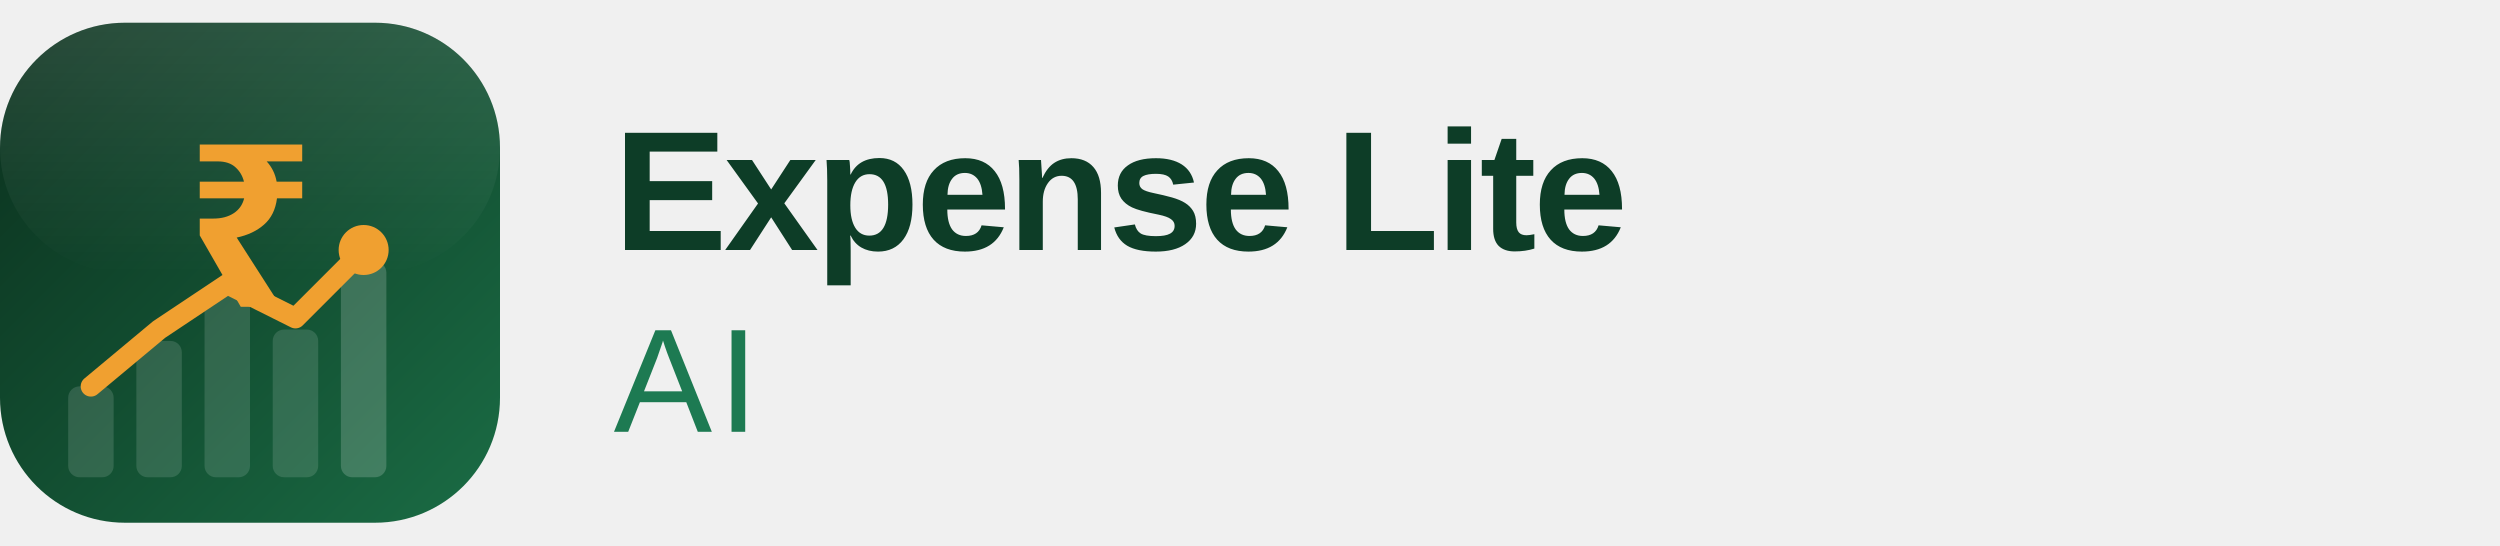
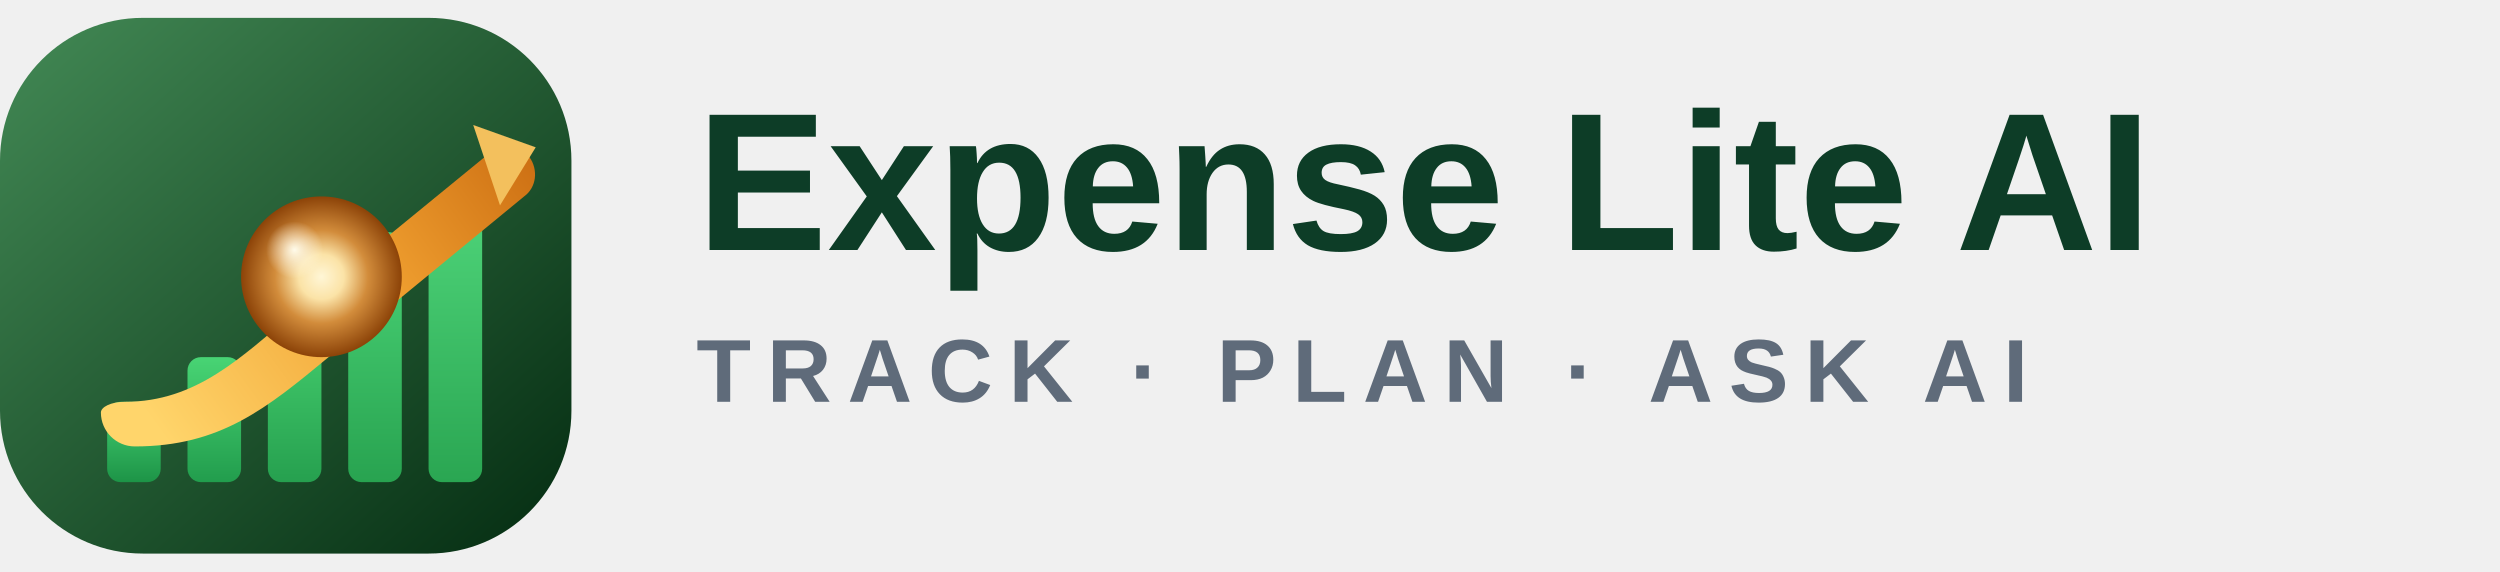
- <svg xmlns="http://www.w3.org/2000/svg" viewBox="0 0 220 48" fill="none">
+ <svg xmlns="http://www.w3.org/2000/svg" viewBox="0 0 280 64" fill="none">
  <defs>
-     <linearGradient id="iconGrad" x1="0" y1="0" x2="44" y2="44" gradientUnits="userSpaceOnUse">
-       <stop stop-color="#0A2E1C" />
-       <stop offset="1" stop-color="#1A6B44" />
+     <linearGradient id="bg" x1="8" y1="2" x2="62" y2="62" gradientUnits="userSpaceOnUse">
+       <stop stop-color="#3F8451" />
+       <stop offset="1" stop-color="#052D12" />
    </linearGradient>
-     <linearGradient id="gloss" x1="0" y1="0" x2="0" y2="1">
-       <stop stop-color="white" stop-opacity="0.12" />
-       <stop offset="1" stop-color="white" stop-opacity="0" />
+     <linearGradient id="bar1" x1="17" y1="45" x2="17" y2="54" gradientUnits="userSpaceOnUse">
+       <stop stop-color="#44CF72" />
+       <stop offset="1" stop-color="#1D9447" />
    </linearGradient>
+     <linearGradient id="bar2" x1="25" y1="40" x2="25" y2="54" gradientUnits="userSpaceOnUse">
+       <stop stop-color="#48D474" />
+       <stop offset="1" stop-color="#229D4D" />
+     </linearGradient>
+     <linearGradient id="bar3" x1="34" y1="34" x2="34" y2="54" gradientUnits="userSpaceOnUse">
+       <stop stop-color="#49D472" />
+       <stop offset="1" stop-color="#26A04F" />
+     </linearGradient>
+     <linearGradient id="bar4" x1="43" y1="26" x2="43" y2="54" gradientUnits="userSpaceOnUse">
+       <stop stop-color="#4BD477" />
+       <stop offset="1" stop-color="#28A350" />
+     </linearGradient>
+     <linearGradient id="bar5" x1="52" y1="22" x2="52" y2="54" gradientUnits="userSpaceOnUse">
+       <stop stop-color="#4FD57A" />
+       <stop offset="1" stop-color="#2AA652" />
+     </linearGradient>
+     <linearGradient id="arrow" x1="14" y1="43" x2="58" y2="11" gradientUnits="userSpaceOnUse">
+       <stop stop-color="#FFD56B" />
+       <stop offset="0.55" stop-color="#F0A030" />
+       <stop offset="1" stop-color="#C96A10" />
+     </linearGradient>
+     <radialGradient id="orb" cx="0" cy="0" r="1" gradientTransform="translate(36 31) rotate(90) scale(9)" gradientUnits="userSpaceOnUse">
+       <stop offset="0" stop-color="#FFF6D6" />
+       <stop offset="0.28" stop-color="#FBE3A7" />
+       <stop offset="0.58" stop-color="#D28C3B" />
+       <stop offset="1" stop-color="#8C4308" />
+     </radialGradient>
+     <radialGradient id="orbGlow" cx="0" cy="0" r="1" gradientTransform="translate(33 28) rotate(90) scale(3.2)" gradientUnits="userSpaceOnUse">
+       <stop stop-color="#FFFBEA" />
+       <stop offset="1" stop-color="#FFFBEA" stop-opacity="0" />
+     </radialGradient>
  </defs>
-   <rect x="0" y="2" width="44" height="44" rx="11" fill="url(#iconGrad)" />
-   <rect x="0" y="2" width="44" height="22" rx="11" fill="url(#gloss)" />
-   <rect x="6" y="34" width="4" height="8" rx="1" fill="white" fill-opacity="0.13" />
-   <rect x="12" y="30" width="4" height="12" rx="1" fill="white" fill-opacity="0.13" />
-   <rect x="18" y="26" width="4" height="16" rx="1" fill="white" fill-opacity="0.13" />
-   <rect x="24" y="29" width="4" height="13" rx="1" fill="white" fill-opacity="0.13" />
-   <rect x="30" y="23" width="4" height="19" rx="1" fill="white" fill-opacity="0.18" />
-   <polyline points="8,34 14,29 20,25 26,28 32,22" stroke="#F0A030" stroke-width="1.8" stroke-linecap="round" stroke-linejoin="round" />
-   <circle cx="32" cy="22" r="2.2" fill="#F0A030" />
-   <text x="22" y="27" text-anchor="middle" font-family="'DM Sans', 'Arial', sans-serif" font-size="20" font-weight="800" fill="#F0A030">₹</text>
-   <text x="54" y="22" font-family="'DM Sans', 'Arial', sans-serif" font-size="15" font-weight="700" letter-spacing="-0.3" fill="#0D3D27">Expense Lite</text>
-   <text x="54" y="38" font-family="'DM Sans', 'Arial', sans-serif" font-size="13" font-weight="500" letter-spacing="0.5" fill="#1D7A52">AI</text>
+   <rect x="0" y="2" width="64" height="60" rx="16" fill="url(#bg)" />
+   <rect x="12" y="45" width="6" height="9" rx="1.5" fill="url(#bar1)" />
+   <rect x="21" y="40" width="6" height="14" rx="1.5" fill="url(#bar2)" />
+   <rect x="30" y="34" width="6" height="20" rx="1.5" fill="url(#bar3)" />
+   <rect x="39" y="26" width="6" height="28" rx="1.5" fill="url(#bar4)" />
+   <rect x="48" y="22" width="6" height="32" rx="1.5" fill="url(#bar5)" />
+   <path d="M14 45C22 45 27 40 33 35L55 17C56.4 15.9 58.3 16.1 59.3 17.6C60.3 19 60.1 21 58.7 22L36.8 40C29.9 45.7 24.7 50 15.1 50C13 50 11.3 48.3 11.3 46.2C11.3 45.6 12.4 45 14 45Z" fill="url(#arrow)" />
+   <path d="M53 14L60 16.5L56 23L53 14Z" fill="#F3C05D" />
+   <circle cx="36" cy="31" r="9" fill="url(#orb)" />
+   <circle cx="33" cy="28" r="3.2" fill="url(#orbGlow)" />
+   <text x="78" y="28" font-family="'DM Sans','Arial',sans-serif" font-size="22" font-weight="700" fill="#0D3D27">Expense Lite AI</text>
+   <text x="78" y="45" font-family="'DM Sans','Arial',sans-serif" font-size="10" font-weight="600" letter-spacing="1.8" fill="#5F6B7A">TRACK · PLAN · ASK AI</text>
</svg>
